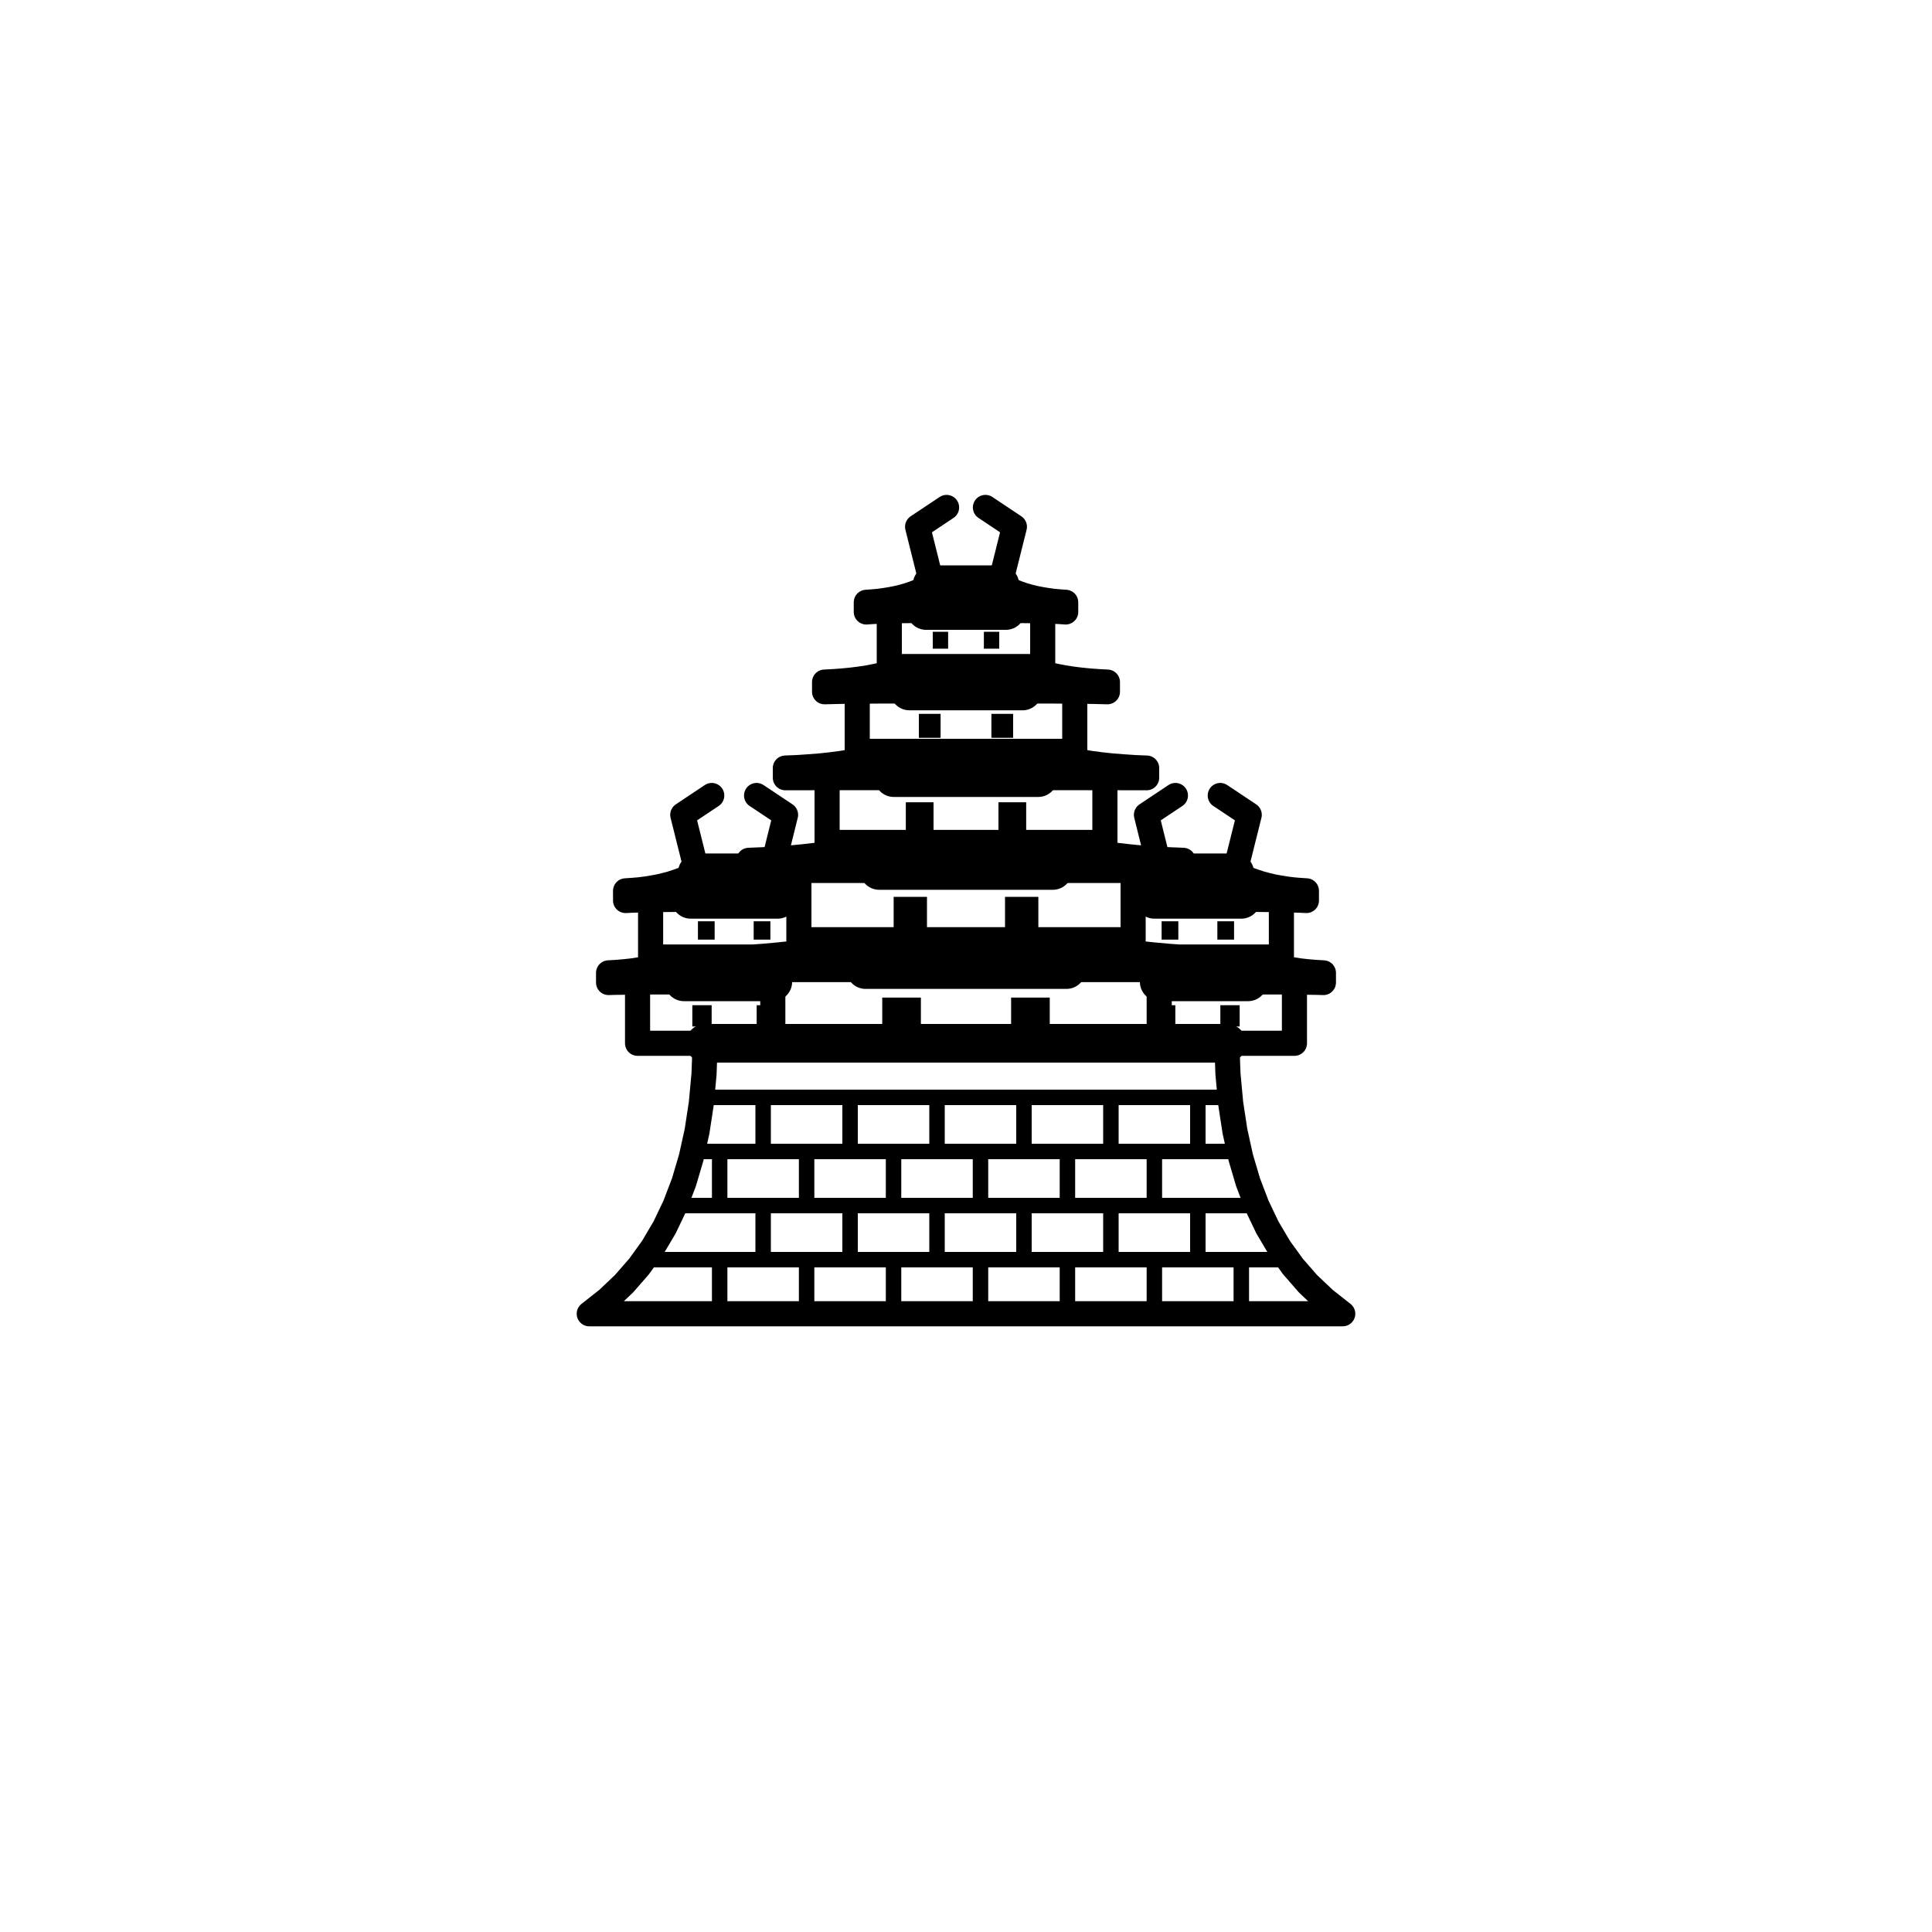
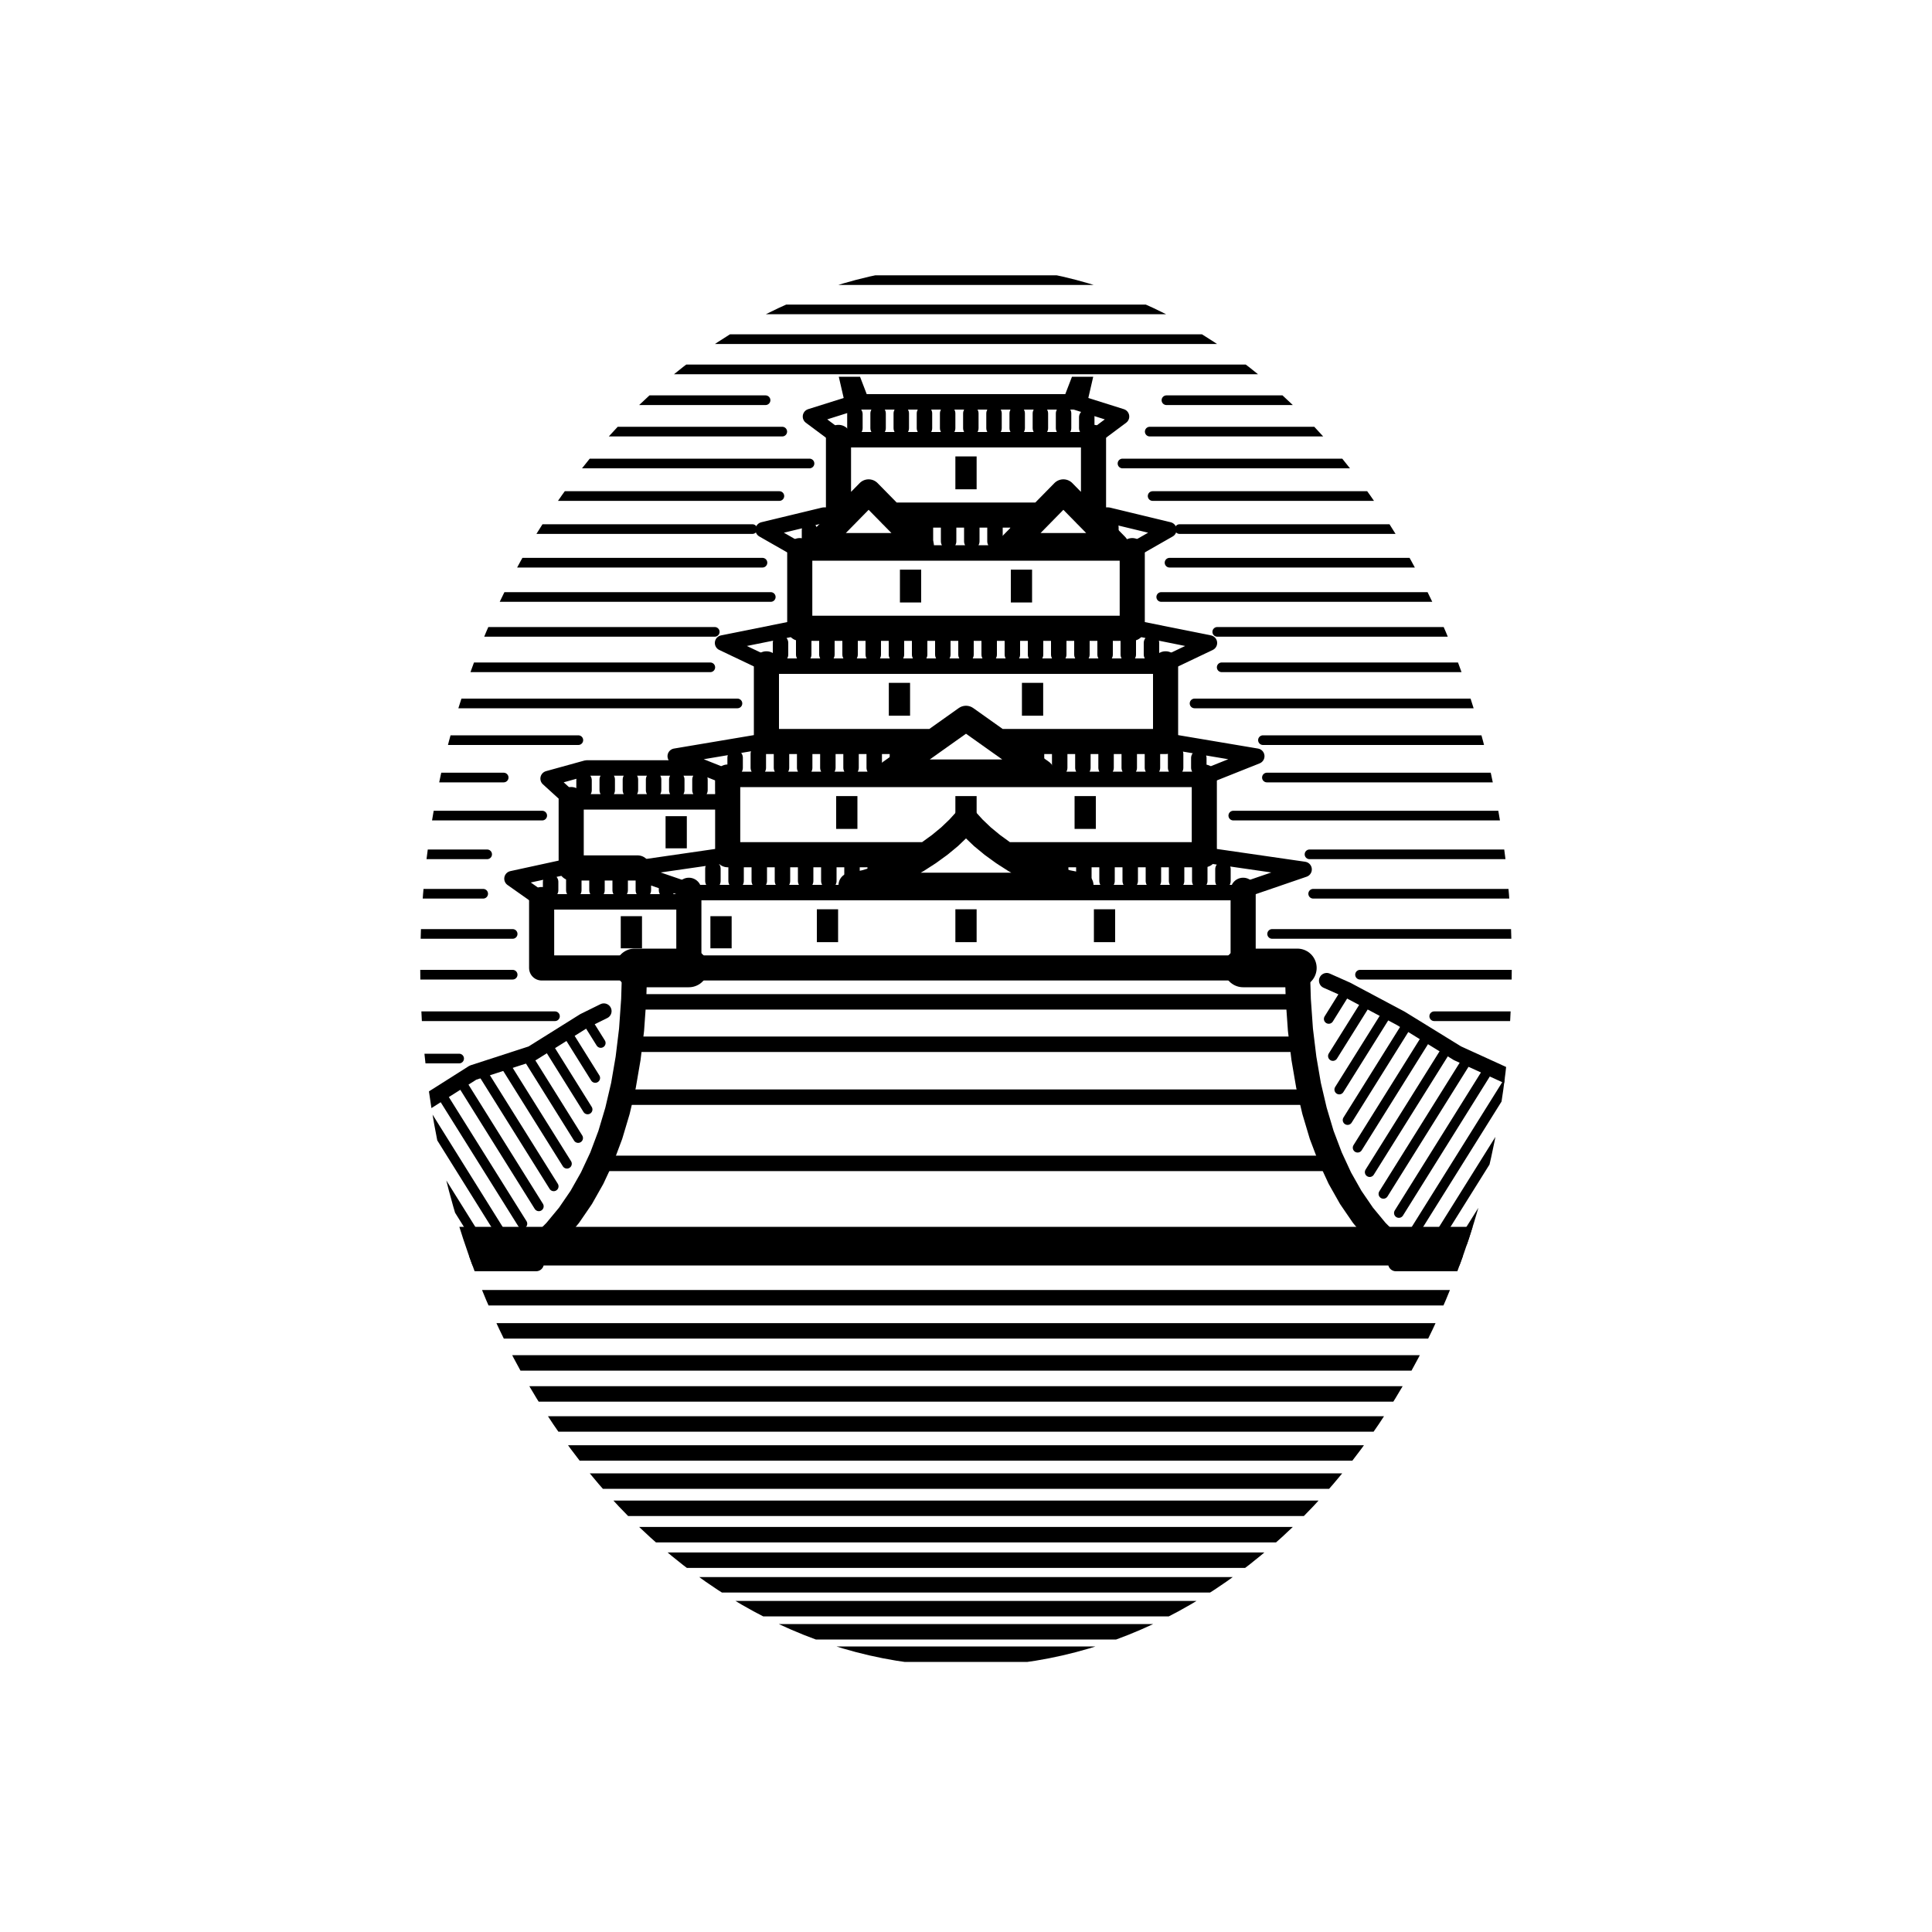
<svg xmlns="http://www.w3.org/2000/svg" viewBox="0 0 200 200">
  <defs>
    <clipPath id="w">
-       <path d="M43 100A57 73 0 1 1 157 100A57 73 0 1 1 43 100Z" />
+       <path d="M43.5 100A56.5 72.5 0 1 1 156.5 100A56.5 72.5 0 1 1 43.5 100Z" />
    </clipPath>
  </defs>
  <g clip-path="url(#w)" fill="none" stroke="#000" stroke-linecap="round" stroke-linejoin="round">
-     <path d="M71.67 104.06L73.67 104.06L73.67 106.26L71.67 106.26ZM78.33 104.06L80.33 104.06L80.33 106.26L78.33 106.26ZM72.25 95.37L73.98 95.37L73.98 97.27L72.25 97.27ZM78.02 95.37L79.75 95.37L79.75 97.27L78.02 97.27ZM119.67 104.06L121.67 104.06L121.67 106.26L119.67 106.26ZM126.33 104.06L128.33 104.06L128.33 106.26L126.33 106.26ZM120.25 95.37L121.98 95.37L121.98 97.27L120.25 97.27ZM126.02 95.37L127.75 95.37L127.75 97.27L126.02 97.27ZM91.33 103.27L95.33 103.27L95.33 107.67L91.33 107.67ZM104.67 103.27L108.67 103.27L108.67 107.67L104.67 107.67ZM92.51 92.84L95.96 92.84L95.96 96.64L92.51 96.64ZM104.04 92.84L107.49 92.84L107.49 96.64L104.04 96.64ZM93.77 83.05L96.64 83.05L96.64 86.22L93.77 86.22ZM103.36 83.05L106.23 83.05L106.23 86.22L103.36 86.22ZM95.12 73.9L97.37 73.9L97.37 76.38L95.12 76.38ZM102.63 73.9L104.88 73.9L104.88 76.38L102.63 76.38ZM96.56 65.4L98.15 65.4L98.15 67.15L96.56 67.15ZM101.85 65.4L103.44 65.4L103.44 67.15L101.85 67.15Z" fill="#000" stroke="none" />
-     <path d="M73.46 113.6L126.54 113.6M79 113.6L79 119.2M88 113.6L88 119.2M97 113.6L97 119.2M106 113.6L106 119.2M115 113.6L115 119.2M124 113.6L124 119.2M72.5 119.2L127.5 119.2M74.5 119.2L74.5 124.8M83.5 119.2L83.5 124.8M92.5 119.2L92.5 124.8M101.5 119.2L101.5 124.8M110.5 119.2L110.5 124.8M119.5 119.2L119.5 124.8M70.68 124.8L129.32 124.8M79 124.8L79 130.4M88 124.8L88 130.4M97 124.8L97 130.4M106 124.8L106 130.4M115 124.8L115 130.4M124 124.8L124 130.4M67.46 130.4L132.54 130.4M74.5 130.4L74.5 136M83.5 130.4L83.5 136M92.5 130.4L92.5 136M101.5 130.4L101.5 136M110.5 130.4L110.5 136M119.5 130.4L119.5 136M128.5 130.4L128.5 136M69.92 99.46L74 99.46M67.2 100.2L74 100.2M70.74 91.05L81.26 91.05M68.39 91.74L82.7 91.74M126 99.46L130.08 99.46M126 100.2L132.8 100.2M118.74 91.05L129.26 91.05M117.3 91.74L131.61 91.74M87.84 97.75L112.16 97.75M82.41 98.64L117.59 98.64M89.49 87.65L95.24 87.65M104.76 87.65L110.51 87.65M84.78 88.49L93.4 88.49M106.6 88.49L115.22 88.49M91.26 78.19L108.74 78.19M87.35 78.98L112.65 78.98M93.15 69.38L96.9 69.38M103.1 69.38L106.85 69.38M90.09 70.11L95.7 70.11M104.3 70.11L109.91 70.11M95.18 61.21L104.82 61.21M93.02 61.88L106.98 61.88" stroke-width="1.6" />
-     <path d="M73 108L72.88 111.19L72.6 114.22L72.16 117.1L71.56 119.82L70.8 122.39L69.88 124.8L68.8 127.06L67.56 129.16L66.16 131.1L64.6 132.89L62.88 134.52L61 136L139 136L137.12 134.52L135.4 132.89L133.84 131.1L132.44 129.16L131.2 127.06L130.12 124.8L129.2 122.39L128.44 119.82L127.84 117.1L127.4 114.22L127.12 111.19L127 108L120 108L114 108L86 108L80 108L73 108M70.8 101.64L80 101.64M86 108L80 108L66 108L66 101.66M70.84 99.07L70.4 99.26L69.78 99.5L69.12 99.72L68.45 99.92L67.75 100.1L67.02 100.25L66.26 100.38L65.49 100.5L64.68 100.59L63.85 100.66L63 100.71L63 101.71L63.69 101.69L64.46 101.68L65.32 101.67L66.25 101.66L67.27 101.65L68.36 101.65L69.54 101.65L70.8 101.64L80 101.64M85.67 100.37L85.64 100.37M66.6 100.94L70.8 100.94L80 100.94M71.5 93.1L80.5 93.1M84.65 97.28L84.65 98.34M77.85 99.07L67.35 99.07L67.35 93.13M72.18 90.35L71.68 90.62L71.16 90.86L70.62 91.09L70.05 91.29L69.47 91.48L68.86 91.64L68.23 91.79L67.58 91.91L66.91 92.02L66.21 92.11L65.5 92.17L64.76 92.22L64.76 93.22L65.35 93.19L66.02 93.17L66.76 93.15L67.57 93.13L68.45 93.12L69.4 93.11L70.41 93.1L71.5 93.1L80.5 93.1L81.59 93.1L82.6 93.11L82.7 93.11M82.7 91.52L82.53 91.48L81.95 91.29L81.38 91.09L80.84 90.86L80.32 90.62L79.82 90.35L72.18 90.35M68.01 92.44L71.5 92.44L80.5 92.44L82.7 92.44M72.18 90.35L70.68 84.35L73.68 82.35M79.82 90.35L79.89 90.08M80.18 88.94L81.32 84.35L78.32 82.35M120 101.64L129.2 101.64M134 101.66L134 108L120 108L114 108M114.36 100.37L114.33 100.37M120 101.64L129.2 101.64L130.46 101.65L131.64 101.65L132.73 101.65L133.75 101.66L134.68 101.67L135.54 101.68L136.31 101.69L137 101.71L137 100.71L136.15 100.66L135.32 100.59L134.51 100.5L133.74 100.38L132.98 100.25L132.26 100.1L131.55 99.92L130.88 99.72L130.22 99.5L129.6 99.26L129.16 99.07M120 100.94L129.2 100.94L133.4 100.94M119.5 93.1L128.5 93.1M132.65 93.13L132.65 99.07L122.15 99.07M115.35 98.34L115.35 97.28M120.18 90.35L119.68 90.62L119.16 90.86L118.62 91.09L118.05 91.29L117.47 91.48L117.3 91.52M117.3 93.11L117.4 93.11L118.41 93.1L119.5 93.1L128.5 93.1L129.59 93.1L130.6 93.11L131.55 93.12L132.43 93.13L133.24 93.15L133.98 93.17L134.65 93.19L135.24 93.22L135.24 92.22L134.5 92.17L133.79 92.11L133.09 92.02L132.42 91.91L131.77 91.79L131.14 91.64L130.53 91.48L129.95 91.29L129.38 91.09L128.84 90.86L128.32 90.62L127.82 90.35L120.18 90.35M117.3 92.44L119.5 92.44L128.5 92.44L131.99 92.44M120.18 90.35L120.11 90.08M119.82 88.94L118.68 84.35L121.68 82.35M127.82 90.35L129.32 84.35L126.32 82.35M80 100.37L89.6 100.37L110.4 100.37L120 100.37L120 108L80 108L80 100.37M89.69 97.28L88.81 97.51L87.55 97.8L86.25 98.06L84.89 98.3L83.49 98.51L82.03 98.7L80.53 98.86L78.97 99L77.37 99.11L75.71 99.19L74 99.25L74 100.25L75.38 100.28L76.93 100.3L78.63 100.32L80.5 100.34L82.53 100.36L84.73 100.36L87.08 100.37L89.6 100.37L110.4 100.37L112.92 100.37L115.28 100.36L117.47 100.36L119.5 100.34L121.37 100.32L123.08 100.3L124.62 100.28L126 100.25L126 99.25L124.29 99.19L122.63 99.11L121.03 99L119.47 98.86L117.97 98.7L116.51 98.51L115.11 98.3L113.75 98.06L112.45 97.8L111.19 97.51L110.31 97.28M80.2 99.53L89.6 99.53L110.4 99.53L119.8 99.53M82.7 90.11L91.01 90.11L108.99 90.11L117.3 90.11L117.3 97.28L82.7 97.28L82.7 90.11M91.08 87.21L90.32 87.43L89.24 87.7L88.11 87.95L86.94 88.17L85.72 88.37L84.46 88.54L83.16 88.69L81.82 88.82L80.43 88.92L78.99 89L77.52 89.06L77.52 90.06L78.71 90.07L80.04 90.08L81.52 90.09L83.14 90.1L84.89 90.11L86.79 90.11L88.83 90.11L91.01 90.11L108.99 90.11L111.17 90.11L113.21 90.11L115.11 90.11L116.86 90.1L118.48 90.09L119.96 90.08L121.29 90.07L122.48 90.06L122.48 89.06L121.01 89L119.57 88.92L118.18 88.82L116.84 88.69L115.54 88.54L114.28 88.37L113.06 88.17L111.89 87.95L110.76 87.7L109.68 87.43L108.92 87.21M83.01 89.32L91.01 89.32L108.99 89.32L116.99 89.32M92.36 88.96L96.21 87.21M103.79 87.21L107.64 88.96L92.36 88.96M92.52 80.5L107.48 80.5M114.38 80.5L114.38 87.21L85.62 87.21L85.62 80.5M92.58 77.78L91.95 77.99L91.05 78.24L90.11 78.47L89.14 78.68L88.13 78.86L87.08 79.03L86 79.17L84.88 79.29L83.72 79.38L82.53 79.46L81.3 79.51L81.3 80.51L82.29 80.51L83.4 80.51L84.63 80.5L85.98 80.5L87.44 80.5L89.01 80.5L90.71 80.5L92.52 80.5L107.48 80.5L109.29 80.5L110.99 80.5L112.56 80.5L114.02 80.5L115.37 80.5L116.6 80.51L117.71 80.51L118.7 80.51L118.7 79.51L117.47 79.46L116.28 79.38L115.12 79.29L114 79.17L112.92 79.03L111.87 78.86L110.86 78.68L109.89 78.47L108.95 78.24L108.05 77.99L107.42 77.78M86.04 79.76L92.52 79.76L107.48 79.76L113.96 79.76M94.14 71.53L105.86 71.53M111.26 71.55L111.26 77.78L88.74 77.78L88.74 71.55M94.19 69L93.7 69.18L92.99 69.42L92.26 69.64L91.49 69.83L90.7 70L89.88 70.16L89.03 70.29L88.16 70.4L87.25 70.49L86.32 70.56L85.36 70.61L85.36 71.61L86.13 71.59L87 71.57L87.97 71.56L89.02 71.55L90.16 71.54L91.4 71.53L92.72 71.53L94.14 71.53L105.86 71.53L107.28 71.53L108.6 71.53L109.84 71.54L110.98 71.55L112.03 71.56L113 71.57L113.87 71.59L114.64 71.61L114.64 70.61L113.68 70.56L112.75 70.49L111.84 70.4L110.97 70.29L110.12 70.16L109.3 70L108.51 69.83L107.74 69.64L107.01 69.42L106.3 69.18L105.81 69M89.29 70.84L94.14 70.84L105.86 70.84L110.71 70.84M95.02 70.52L97.53 69M102.47 69L104.98 70.52L95.02 70.52M95.87 63.2L104.13 63.2M107.94 63.24L107.94 69L92.06 69L92.06 63.24M96.49 60.53L96.04 60.79L95.56 61.03L95.06 61.25L94.54 61.45L94.01 61.63L93.45 61.79L92.87 61.93L92.27 62.05L91.66 62.15L91.02 62.24L90.36 62.3L89.68 62.35L89.68 63.35L90.23 63.31L90.84 63.28L91.52 63.26L92.26 63.24L93.07 63.22L93.94 63.21L94.87 63.2L95.87 63.2L104.13 63.2L105.13 63.2L106.06 63.21L106.93 63.22L107.74 63.24L108.48 63.26L109.16 63.28L109.77 63.31L110.32 63.35L110.32 62.35L109.64 62.3L108.98 62.24L108.34 62.15L107.73 62.05L107.13 61.93L106.55 61.79L105.99 61.63L105.46 61.45L104.94 61.25L104.44 61.03L103.96 60.79L103.51 60.53ZM92.75 62.56L95.87 62.56L104.13 62.56L107.25 62.56M96.49 60.53L94.99 54.53L97.99 52.53M103.51 60.53L105.01 54.53L102.01 52.53" stroke-width="2.6" />
-     <path d="M73 108L80 108L86 108L114 108L120 108L127 108M70.8 101.64L80 101.64M71.5 93.1L80.5 93.1M72.18 90.35L79.82 90.35M120 101.64L129.2 101.64M119.5 93.1L128.5 93.1M120.18 90.35L127.82 90.35M89.6 100.37L110.4 100.37M91.01 90.11L108.99 90.11M92.52 80.5L107.48 80.5M94.14 71.53L105.86 71.53M95.87 63.2L104.13 63.2M96.49 60.53L103.51 60.53" stroke-width="4" />
+     <path d="M64.26 94.84L66.46 94.84L66.46 98.17L64.26 98.17ZM73.54 94.84L75.74 94.84L75.74 98.17L73.54 98.17ZM68.9 84.49L71.1 84.49L71.1 87.82L68.9 87.82ZM84.56 94.13L86.76 94.13L86.76 97.53L84.56 97.53ZM98.9 94.13L101.1 94.13L101.1 97.53L98.9 97.53ZM113.24 94.13L115.44 94.13L115.44 97.53L113.24 97.53ZM86.56 82.41L88.76 82.41L88.76 85.81L86.56 85.81ZM98.9 82.41L101.1 82.41L101.1 85.81L98.9 85.81ZM111.24 82.41L113.44 82.41L113.44 85.81L111.24 85.81ZM92.01 70.69L94.21 70.69L94.21 74.09L92.01 74.09ZM105.79 70.69L107.99 70.69L107.99 74.09L105.79 74.09ZM93.16 58.97L95.36 58.97L95.36 62.37L93.16 62.37ZM104.64 58.97L106.84 58.97L106.84 62.37L104.64 62.37ZM98.9 47.25L101.1 47.25L101.1 50.65L98.9 50.65ZM87.43 41.6L86.83 39L89.03 39L90.03 41.6ZM109.97 41.6L110.97 39L113.17 39L112.57 41.6Z" fill="#000" stroke="none" />
+     <path d="M43.5 29L156.5 29M43.5 32.03L156.5 32.03M43.5 35.11L156.5 35.11M43.5 38.24L156.5 38.24M43.5 41.43L79.25 41.43M120.75 41.43L156.5 41.43M43.5 44.68L80.98 44.68M119.02 44.68L156.5 44.68M43.5 47.98L83.8 47.98M116.2 47.98L156.5 47.98M43.5 51.35L80.68 51.35M119.32 51.35L156.5 51.35M43.5 54.77L77.89 54.77M122.11 54.77L156.5 54.77M43.5 58.25L78.93 58.25M121.07 58.25L156.5 58.25M43.5 61.8L79.79 61.8M120.21 61.8L156.5 61.8M43.5 65.41L73.99 65.41M126.01 65.41L156.5 65.41M43.5 69.08L73.53 69.08M126.47 69.08L156.5 69.08M43.5 72.82L76.34 72.82M123.66 72.82L156.5 72.82M43.5 76.62L59.87 76.62M130.74 76.62L156.5 76.62M43.5 80.49L52.14 80.49M131.15 80.49L156.5 80.49M43.5 84.43L56.13 84.43M127.67 84.43L156.5 84.43M43.5 88.44L50.43 88.44M135.56 88.44L156.5 88.44M43.5 92.52L50.02 92.52M135.94 92.52L156.5 92.52M43.5 96.68L53.07 96.68M131.69 96.68L156.5 96.68M43.5 100.9L53.07 100.9M140.79 100.9L156.5 100.9M43.5 105.2L57.45 105.2M148.47 105.2L156.5 105.2M43.5 109.58L47.53 109.58M60.69 105.57L62.19 107.97M58.64 106.82L61.62 111.59M56.61 108.09L60.83 114.85M54.5 109.24L59.85 117.81M52.15 110.01L58.69 120.47M49.79 110.77L57.32 122.81M47.65 111.87L55.78 124.88M45.62 113.16L54.08 126.68M43.6 114.44L52.69 129M43.5 118.82L49.86 129M43.5 123.34L47.03 129M43.5 127.87L44.2 129M137.55 105.48L139.44 102.45M137.98 109.32L141.57 103.58M138.64 112.79L143.69 104.72M139.5 115.95L145.78 105.9M140.54 118.81L147.82 107.16M141.79 121.34L149.87 108.42M143.21 123.59L151.99 109.54M144.81 125.57L154.19 110.55M145.49 129L156.4 111.55M148.32 129L156.5 115.92M151.15 129L156.5 120.44M153.98 129L156.5 124.97" stroke-width="1" />
+     <path d="M43.5 114.5L48.96 111.04L55.06 109.06L60.46 105.68L62.51 104.67M137.34 101.52L139.43 102.45L145.01 105.42L150.87 109.03L156.5 111.6M43.5 130.8L55.5 130.8M144.5 130.8L156.5 130.8M43.5 134.34L156.5 134.34M43.5 137.77L156.5 137.77M43.5 141.09L156.5 141.09M43.5 144.3L156.5 144.3M43.5 147.41L156.5 147.41M43.5 150.41L156.5 150.41M43.5 153.32L156.5 153.32M43.5 156.14L156.5 156.14M43.5 158.87L156.5 158.87M43.5 161.51L156.5 161.51M43.5 164.06L156.5 164.06M43.5 166.53L156.5 166.53M43.5 168.92L156.5 168.92M43.5 171.24L156.5 171.24M53 90.96L58.1 89.85L59.13 89.85L66.01 89.85M71.31 93.36L56.4 93.36L53 90.96M69 91.37L69 92.16M66.6 91.05L66.6 92.16M64.2 91.05L64.2 92.16M61.8 91.05L61.8 92.16M59.4 91.05L59.4 92.16M57 91.29L57 92.16M56.74 80.6L60.72 79.5L72.97 79.5M75.33 83.01L59.39 83.01L56.74 80.6M74.86 80.7L74.86 81.8M72.46 80.7L72.46 81.8M70.06 80.7L70.06 81.8M67.66 80.7L67.66 81.8M65.26 80.7L65.26 81.8M62.86 80.7L62.86 81.8M60.46 80.77L60.46 81.8M62.81 120.43L137.19 120.43M65.05 113.58L134.95 113.58M66 108.1L134 108.1M66.39 103.71L133.61 103.71M65 90L75.5 88.48M124.5 88.48L135 90L128 92.4L72 92.4L65 90M126.6 89.98L126.6 91.2M124.2 89.68L124.2 91.2M121.8 89.68L121.8 91.2M119.4 89.68L119.4 91.2M117 89.68L117 91.2M114.6 89.68L114.6 91.2M112.2 89.68L112.2 91.2M109.8 89.68L109.8 91.16M107.4 89.68L107.4 90.27M93 89.68L93 90.08M90.6 89.68L90.6 91.04M88.2 89.68L88.2 91.2M85.8 89.68L85.8 91.2M83.4 89.68L83.4 91.2M81 89.68L81 91.2M78.6 89.68L78.6 91.2M76.2 89.68L76.2 91.2M73.8 89.93L73.8 91.2M69.9 78.28L78.93 76.76L79.34 76.76M120.66 76.76L121.07 76.76L130.1 78.28L124.08 80.68L75.92 80.68L69.9 78.28M124.1 78.47L124.1 79.47M121.7 78.07L121.7 79.48M119.3 77.96L119.3 79.48M116.9 77.96L116.9 79.48M114.5 77.96L114.5 79.48M112.1 77.96L112.1 79.48M109.7 77.96L109.7 79.48M107.3 77.96L107.3 79.48M92.9 77.96L92.9 79.41M90.5 77.96L90.5 79.48M88.1 77.96L88.1 79.48M85.7 77.96L85.7 79.48M83.3 77.96L83.3 79.48M80.9 77.96L80.9 79.48M78.5 78.03L78.5 79.48M76.1 78.44L76.1 79.48M74.8 66.56L82.36 65.04L82.79 65.04L117.21 65.04L117.64 65.04L125.2 66.56L120.16 68.96L79.84 68.96L74.8 66.56M119.2 66.55L119.2 67.76M116.8 66.24L116.8 67.76M114.4 66.24L114.4 67.76M112 66.24L112 67.76M109.6 66.24L109.6 67.76M107.2 66.24L107.2 67.76M104.8 66.24L104.8 67.76M102.4 66.24L102.4 67.76M100 66.24L100 67.76M97.6 66.24L97.6 67.76M95.2 66.24L95.2 67.76M92.8 66.24L92.8 67.76M90.4 66.24L90.4 67.76M88 66.24L88 67.76M85.6 66.24L85.6 67.76M83.2 66.24L83.2 67.76M80.8 66.55L80.8 67.76M79 54.84L85.3 53.32L86.8 53.32L87.57 53.32M92.27 53.32L107.73 53.32M112.43 53.32L113.2 53.32L114.7 53.32L121 54.84L116.8 57.24L83.2 57.24L79 54.84M115 54.59L115 55.93M105.4 54.52L105.4 55.69M103 54.52L103 56.04M100.6 54.52L100.6 56.04M98.2 54.52L98.2 56.04M95.8 54.52L95.8 56.04M86.2 54.52L86.2 54.71M83.8 54.88L83.8 56.04M83.9 43.12L88.73 41.6L111.27 41.6L116.1 43.12L112.88 45.52L87.12 45.52ZM112.5 43.19L112.5 44.32M110.1 42.8L110.1 44.32M107.7 42.8L107.7 44.32M105.3 42.8L105.3 44.32M102.9 42.8L102.9 44.32M100.5 42.8L100.5 44.32M98.1 42.8L98.1 44.32M95.7 42.8L95.7 44.32M93.3 42.8L93.3 44.32M90.9 42.8L90.9 44.32M88.5 42.87L88.5 44.32" stroke-width="1.6" />
+     <path d="M65.7 100.2L56.07 100.2L56.07 93.12M66.01 89.85L59.13 89.85L59.13 82.77M65.7 100.2L65.6 103.48L65.38 106.6L65.02 109.56L64.54 112.36L63.92 115L63.18 117.48L62.31 119.8L61.3 121.96L60.17 123.96L58.91 125.8L57.52 127.48L56 129L144 129L142.48 127.48L141.09 125.8L139.83 123.96L138.7 121.96L137.7 119.8L136.82 117.48L136.08 115L135.46 112.36L134.98 109.56L134.62 106.6L134.4 103.48L134.3 100.2L128.69 100.2M71.31 100.2L65.7 100.2M128.69 92.16L128.69 100.2L71.31 100.2L71.31 92.16M124.67 80.44L124.67 88.48L104.15 88.48M95.85 88.48L75.33 88.48L75.33 80.44M120.66 68.72L120.66 76.76L103.38 76.76M96.62 76.76L79.34 76.76L79.34 68.72M117.21 57L117.21 65.04L82.79 65.04L82.79 57M113.2 45.28L113.2 53.32L112.43 53.32M107.73 53.32L92.27 53.32M87.57 53.32L86.8 53.32L86.8 45.28M88.1 91.64L89.53 91.36L90.94 90.94L92.32 90.41L93.66 89.77L94.94 89.06L96.15 88.28L97.28 87.46L98.31 86.61L99.22 85.74L100 84.88L100 84.88L100.78 85.74L101.69 86.61L102.72 87.46L103.85 88.28L105.06 89.06L106.34 89.77L107.68 90.41L109.06 90.94L110.47 91.36L111.9 91.64ZM92.17 79.92L100 74.36L107.83 79.92ZM84.46 56.48L89.92 50.92L95.38 56.48ZM104.62 56.48L110.08 50.92L115.54 56.48Z" stroke-width="2.6" />
+     <path d="M65.7 100.2L71.31 100.2M128.69 100.2L134.3 100.2M43.5 129L156.5 129" stroke-width="4" />
  </g>
</svg>
